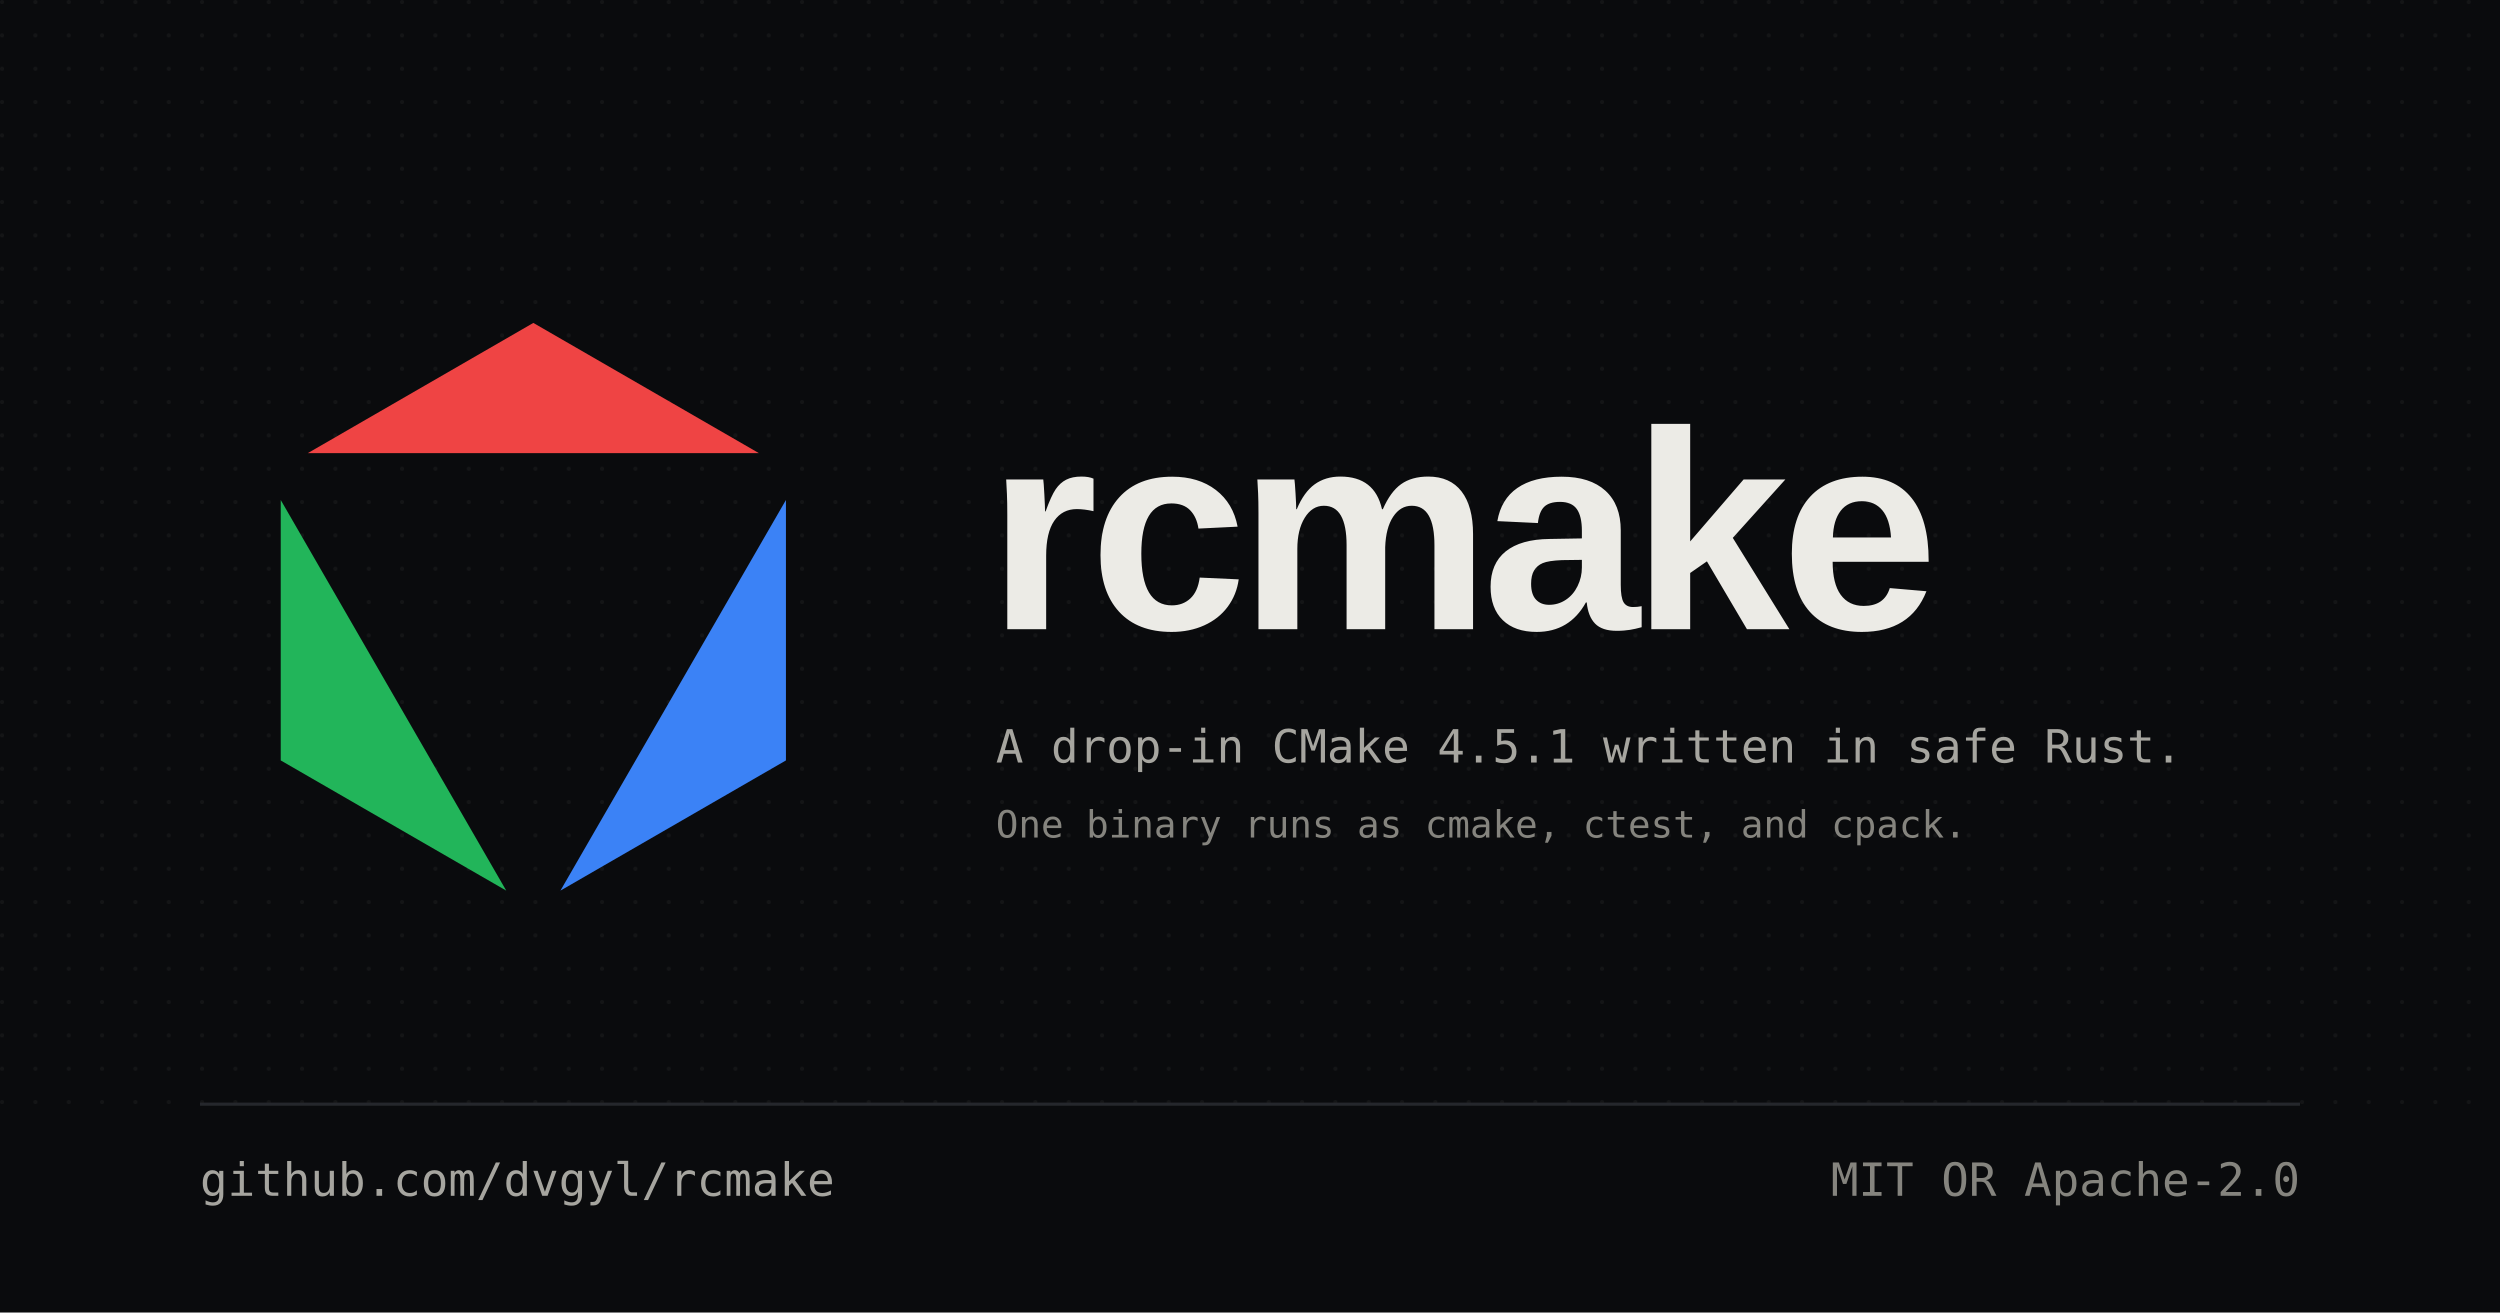
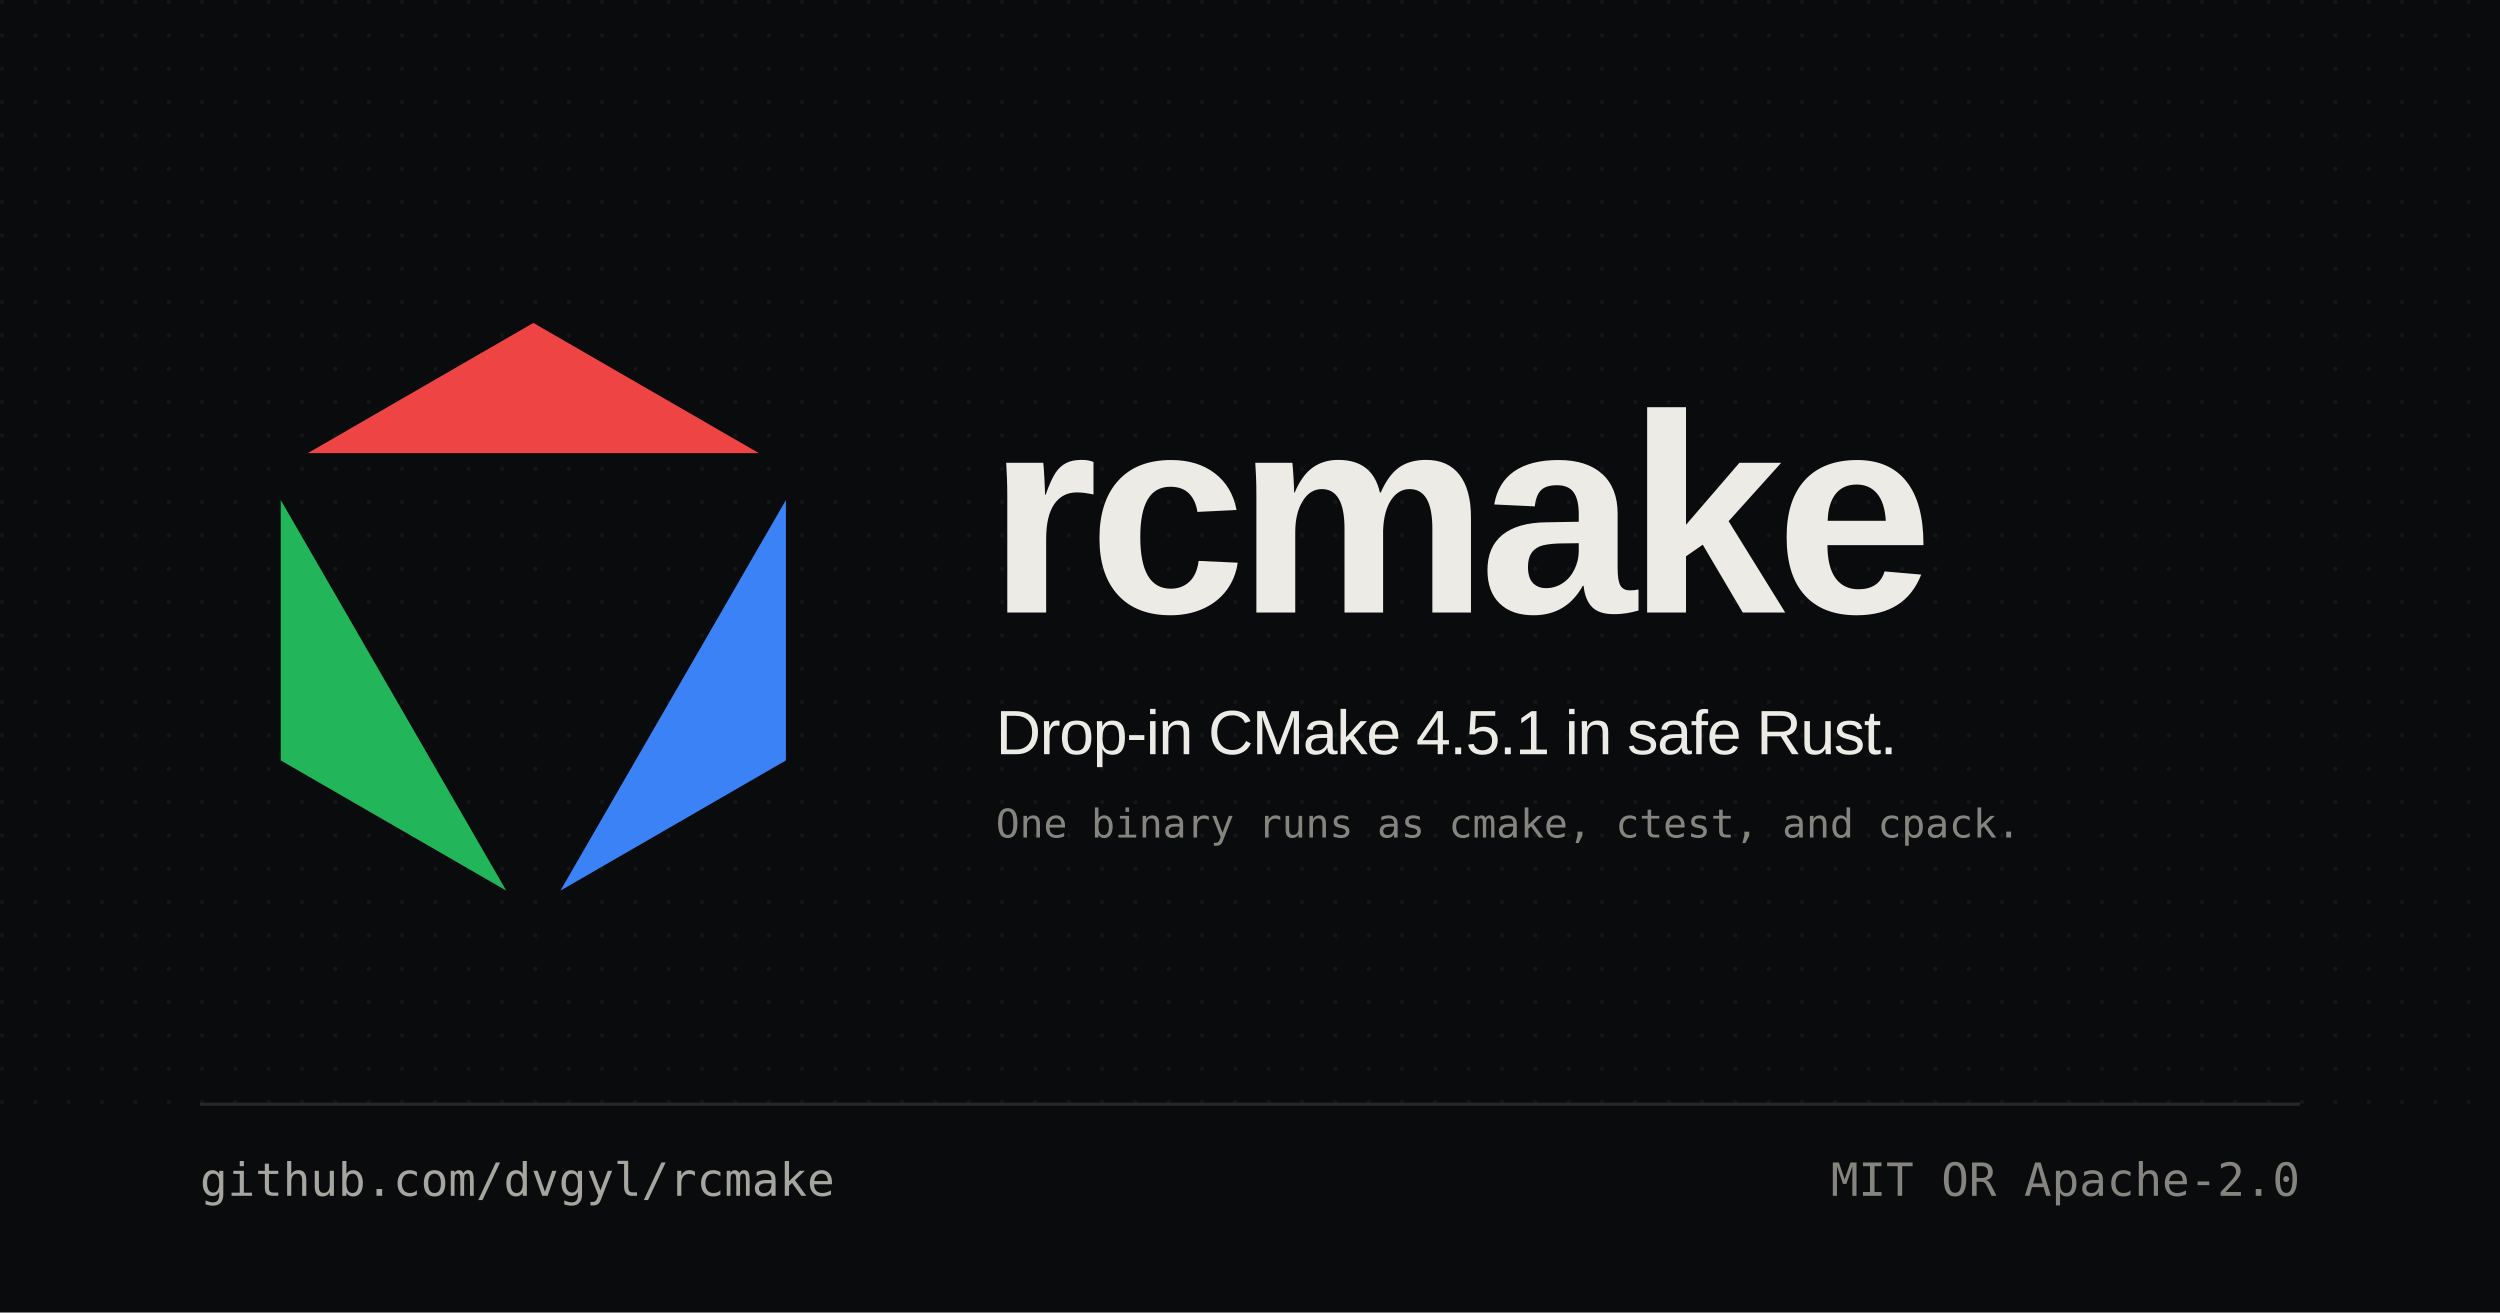
- <svg xmlns="http://www.w3.org/2000/svg" viewBox="0 0 1200 630" width="1200" height="630" role="img" aria-label="rcmake: A drop-in CMake 4.5.1 written in safe Rust">
+ <svg xmlns="http://www.w3.org/2000/svg" viewBox="0 0 1200 630" width="1200" height="630" role="img" aria-label="rcmake: Drop-in CMake 4.5.1 in safe Rust">
  <defs>
    <pattern id="bench-dots" width="16" height="16" patternUnits="userSpaceOnUse">
-       <circle cx="1" cy="1" r="1" fill="#ffffff" fill-opacity="0.04" />
+       <circle cx="1" cy="1" r="1" fill="#ffffff" fill-opacity="0.045" />
    </pattern>
  </defs>
  <rect width="1200" height="630" fill="#0a0b0d" />
  <rect width="1200" height="530" fill="url(#bench-dots)" />
  <g transform="translate(96 135) scale(2.5)">
    <polygon points="64,8 20.70,33 107.30,33" fill="#EF4444" />
    <polygon points="15.50,42 15.50,92 58.80,117" fill="#22B55A" />
    <polygon points="112.50,42 112.50,92 69.20,117" fill="#3B82F6" />
  </g>
-   <text x="474" y="302" fill="#ecebe6" font-family="-apple-system, BlinkMacSystemFont, 'Segoe UI', 'Helvetica Neue', Arial, sans-serif" font-size="136" font-weight="600" letter-spacing="-4">rcmake</text>
-   <text x="478" y="366" fill="#a6a59f" font-family="ui-monospace, 'SF Mono', Menlo, Consolas, monospace" font-size="22">A drop-in CMake 4.5.1 written in safe Rust.</text>
-   <text x="478" y="402" fill="#85847e" font-family="ui-monospace, 'SF Mono', Menlo, Consolas, monospace" font-size="18">One binary runs as cmake, ctest, and cpack.</text>
+   <text x="474" y="294" fill="#ecebe6" font-family="-apple-system, BlinkMacSystemFont, 'Segoe UI', 'Helvetica Neue', Arial, sans-serif" font-size="136" font-weight="700" letter-spacing="-4.5">rcmake</text>
+   <text x="478" y="362" fill="#ecebe6" font-family="-apple-system, BlinkMacSystemFont, 'Segoe UI', 'Helvetica Neue', Arial, sans-serif" font-size="30" font-weight="500" letter-spacing="-0.6">Drop-in CMake 4.5.1 in safe Rust.</text>
+   <text x="478" y="402" fill="#85847e" font-family="ui-monospace, 'SF Mono', Menlo, Consolas, monospace" font-size="19">One binary runs as cmake, ctest, and cpack.</text>
  <line x1="96" y1="530" x2="1104" y2="530" stroke="#25272c" stroke-width="1.5" />
  <text x="96" y="574" fill="#a6a59f" font-family="ui-monospace, 'SF Mono', Menlo, Consolas, monospace" font-size="22">github.com/dvgyl/rcmake</text>
  <text x="1104" y="574" fill="#85847e" font-family="ui-monospace, 'SF Mono', Menlo, Consolas, monospace" font-size="22" text-anchor="end">MIT OR Apache-2.0</text>
</svg>
